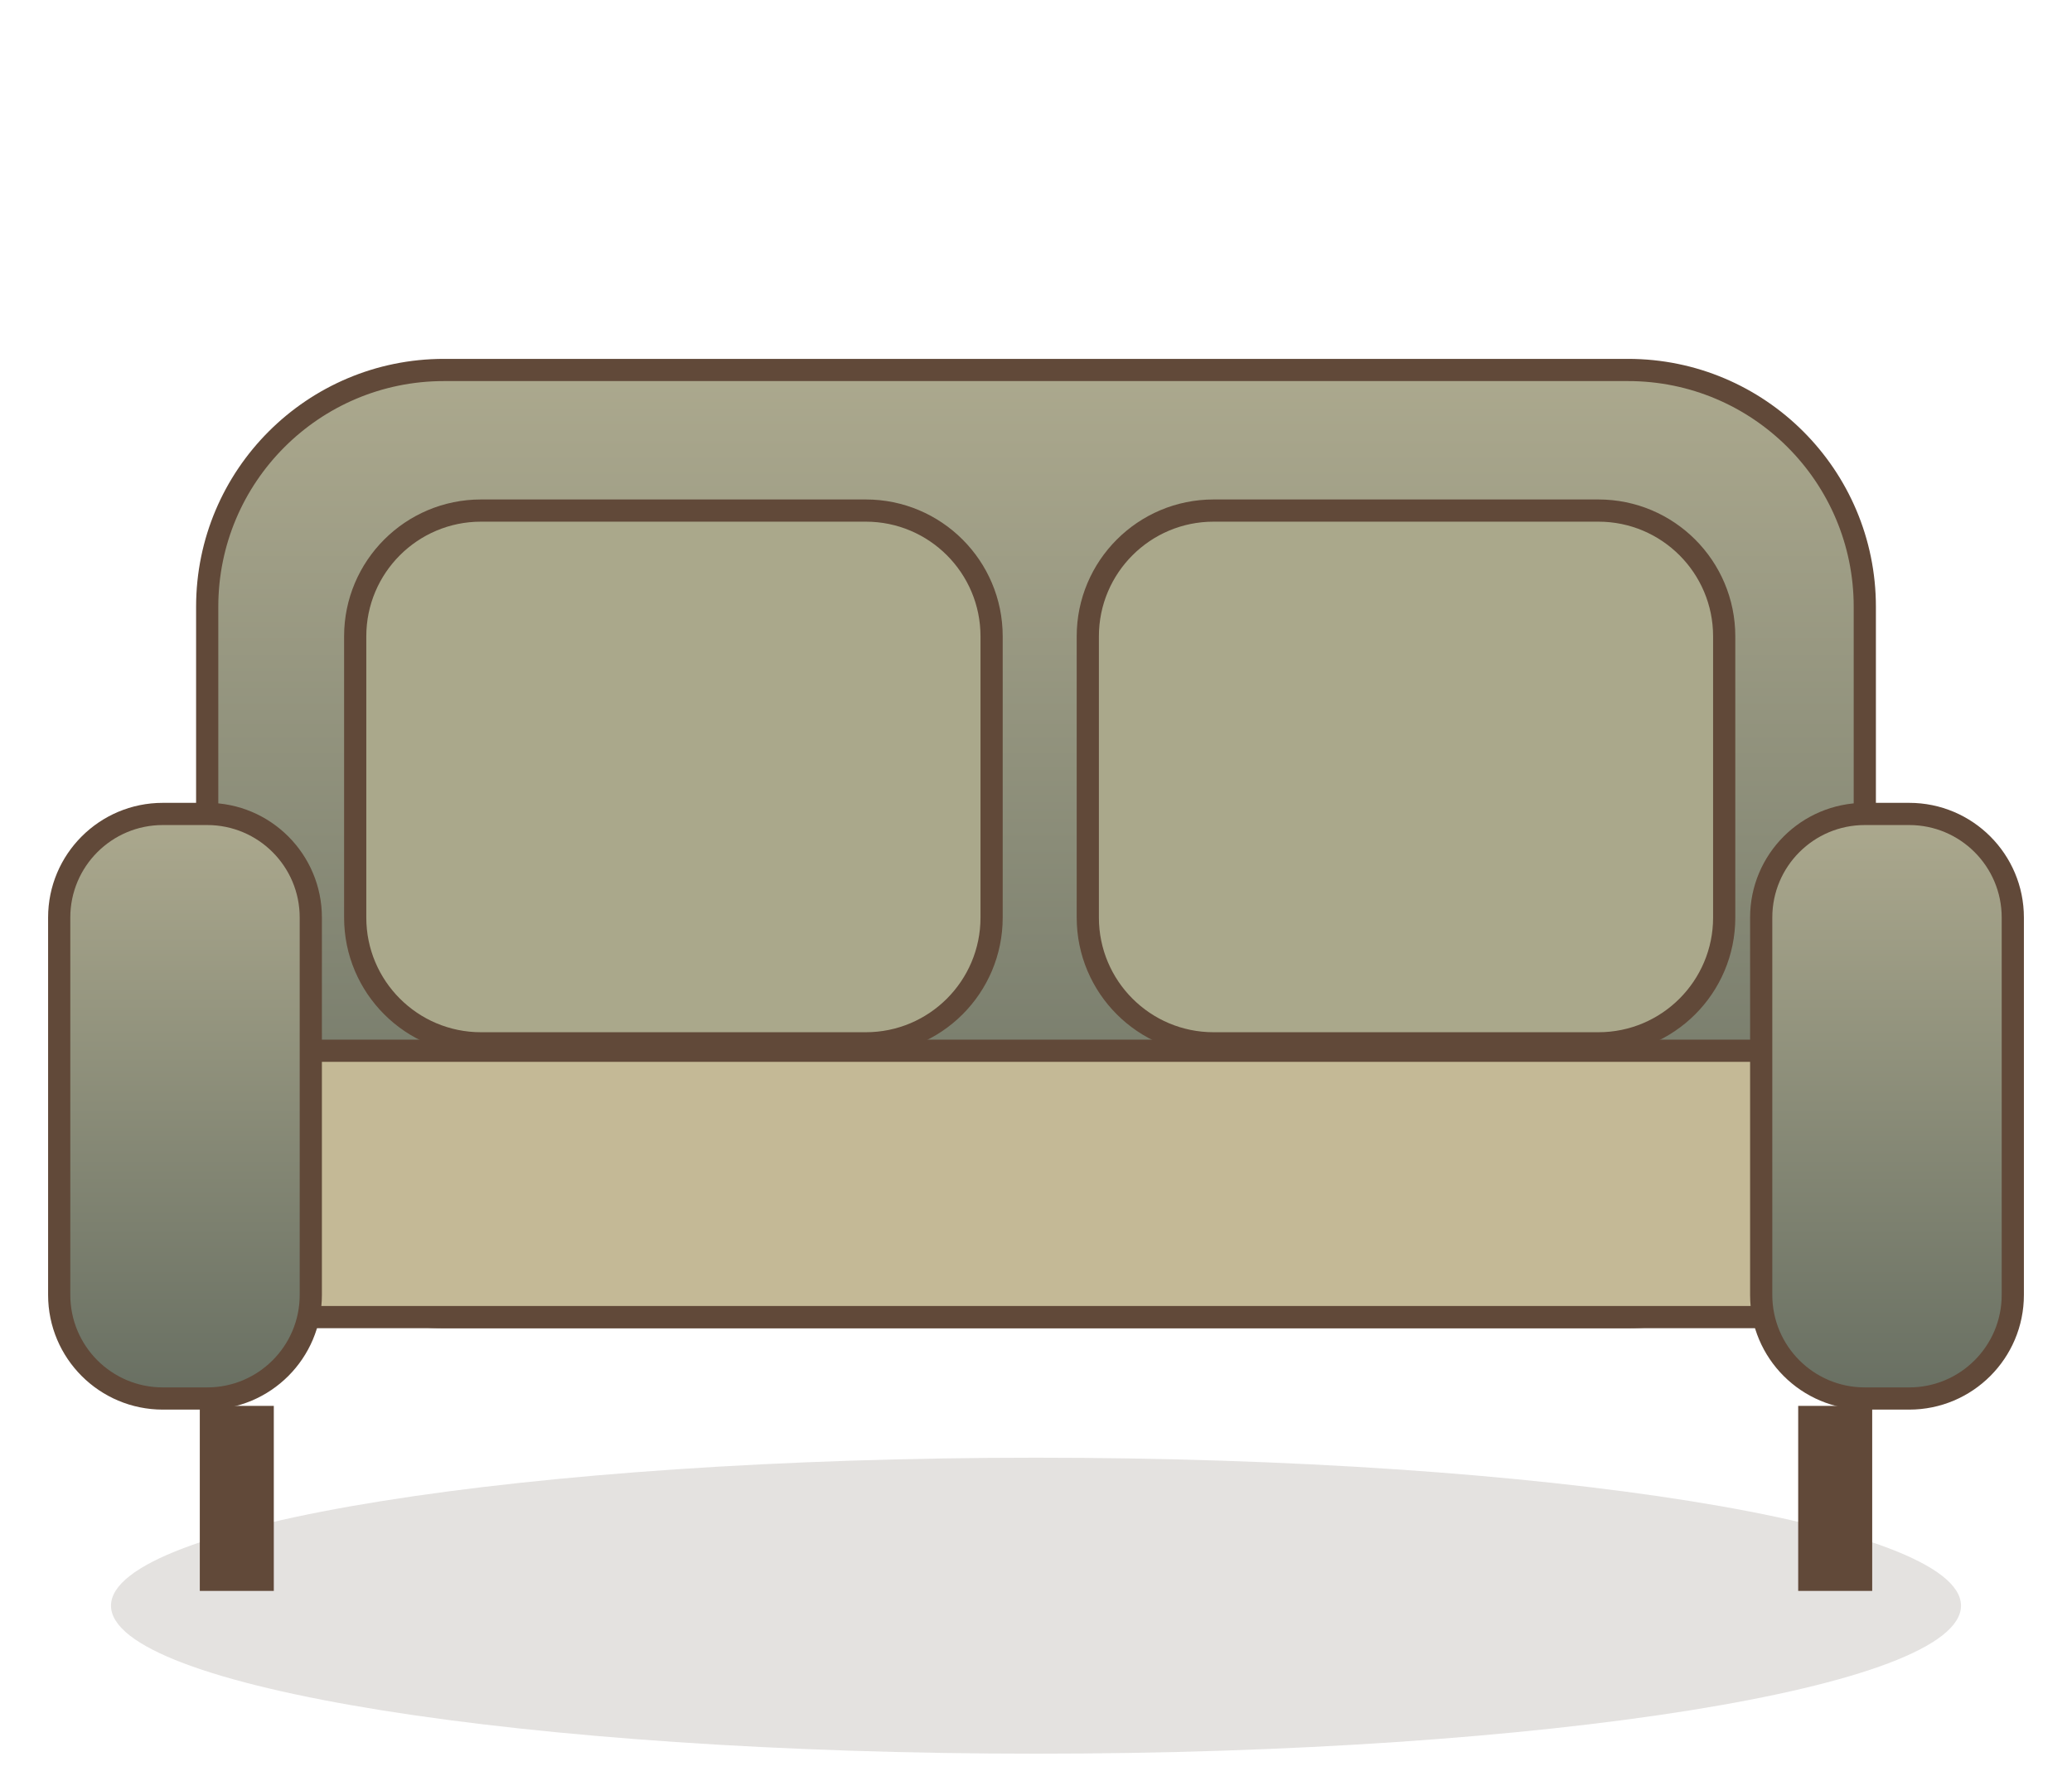
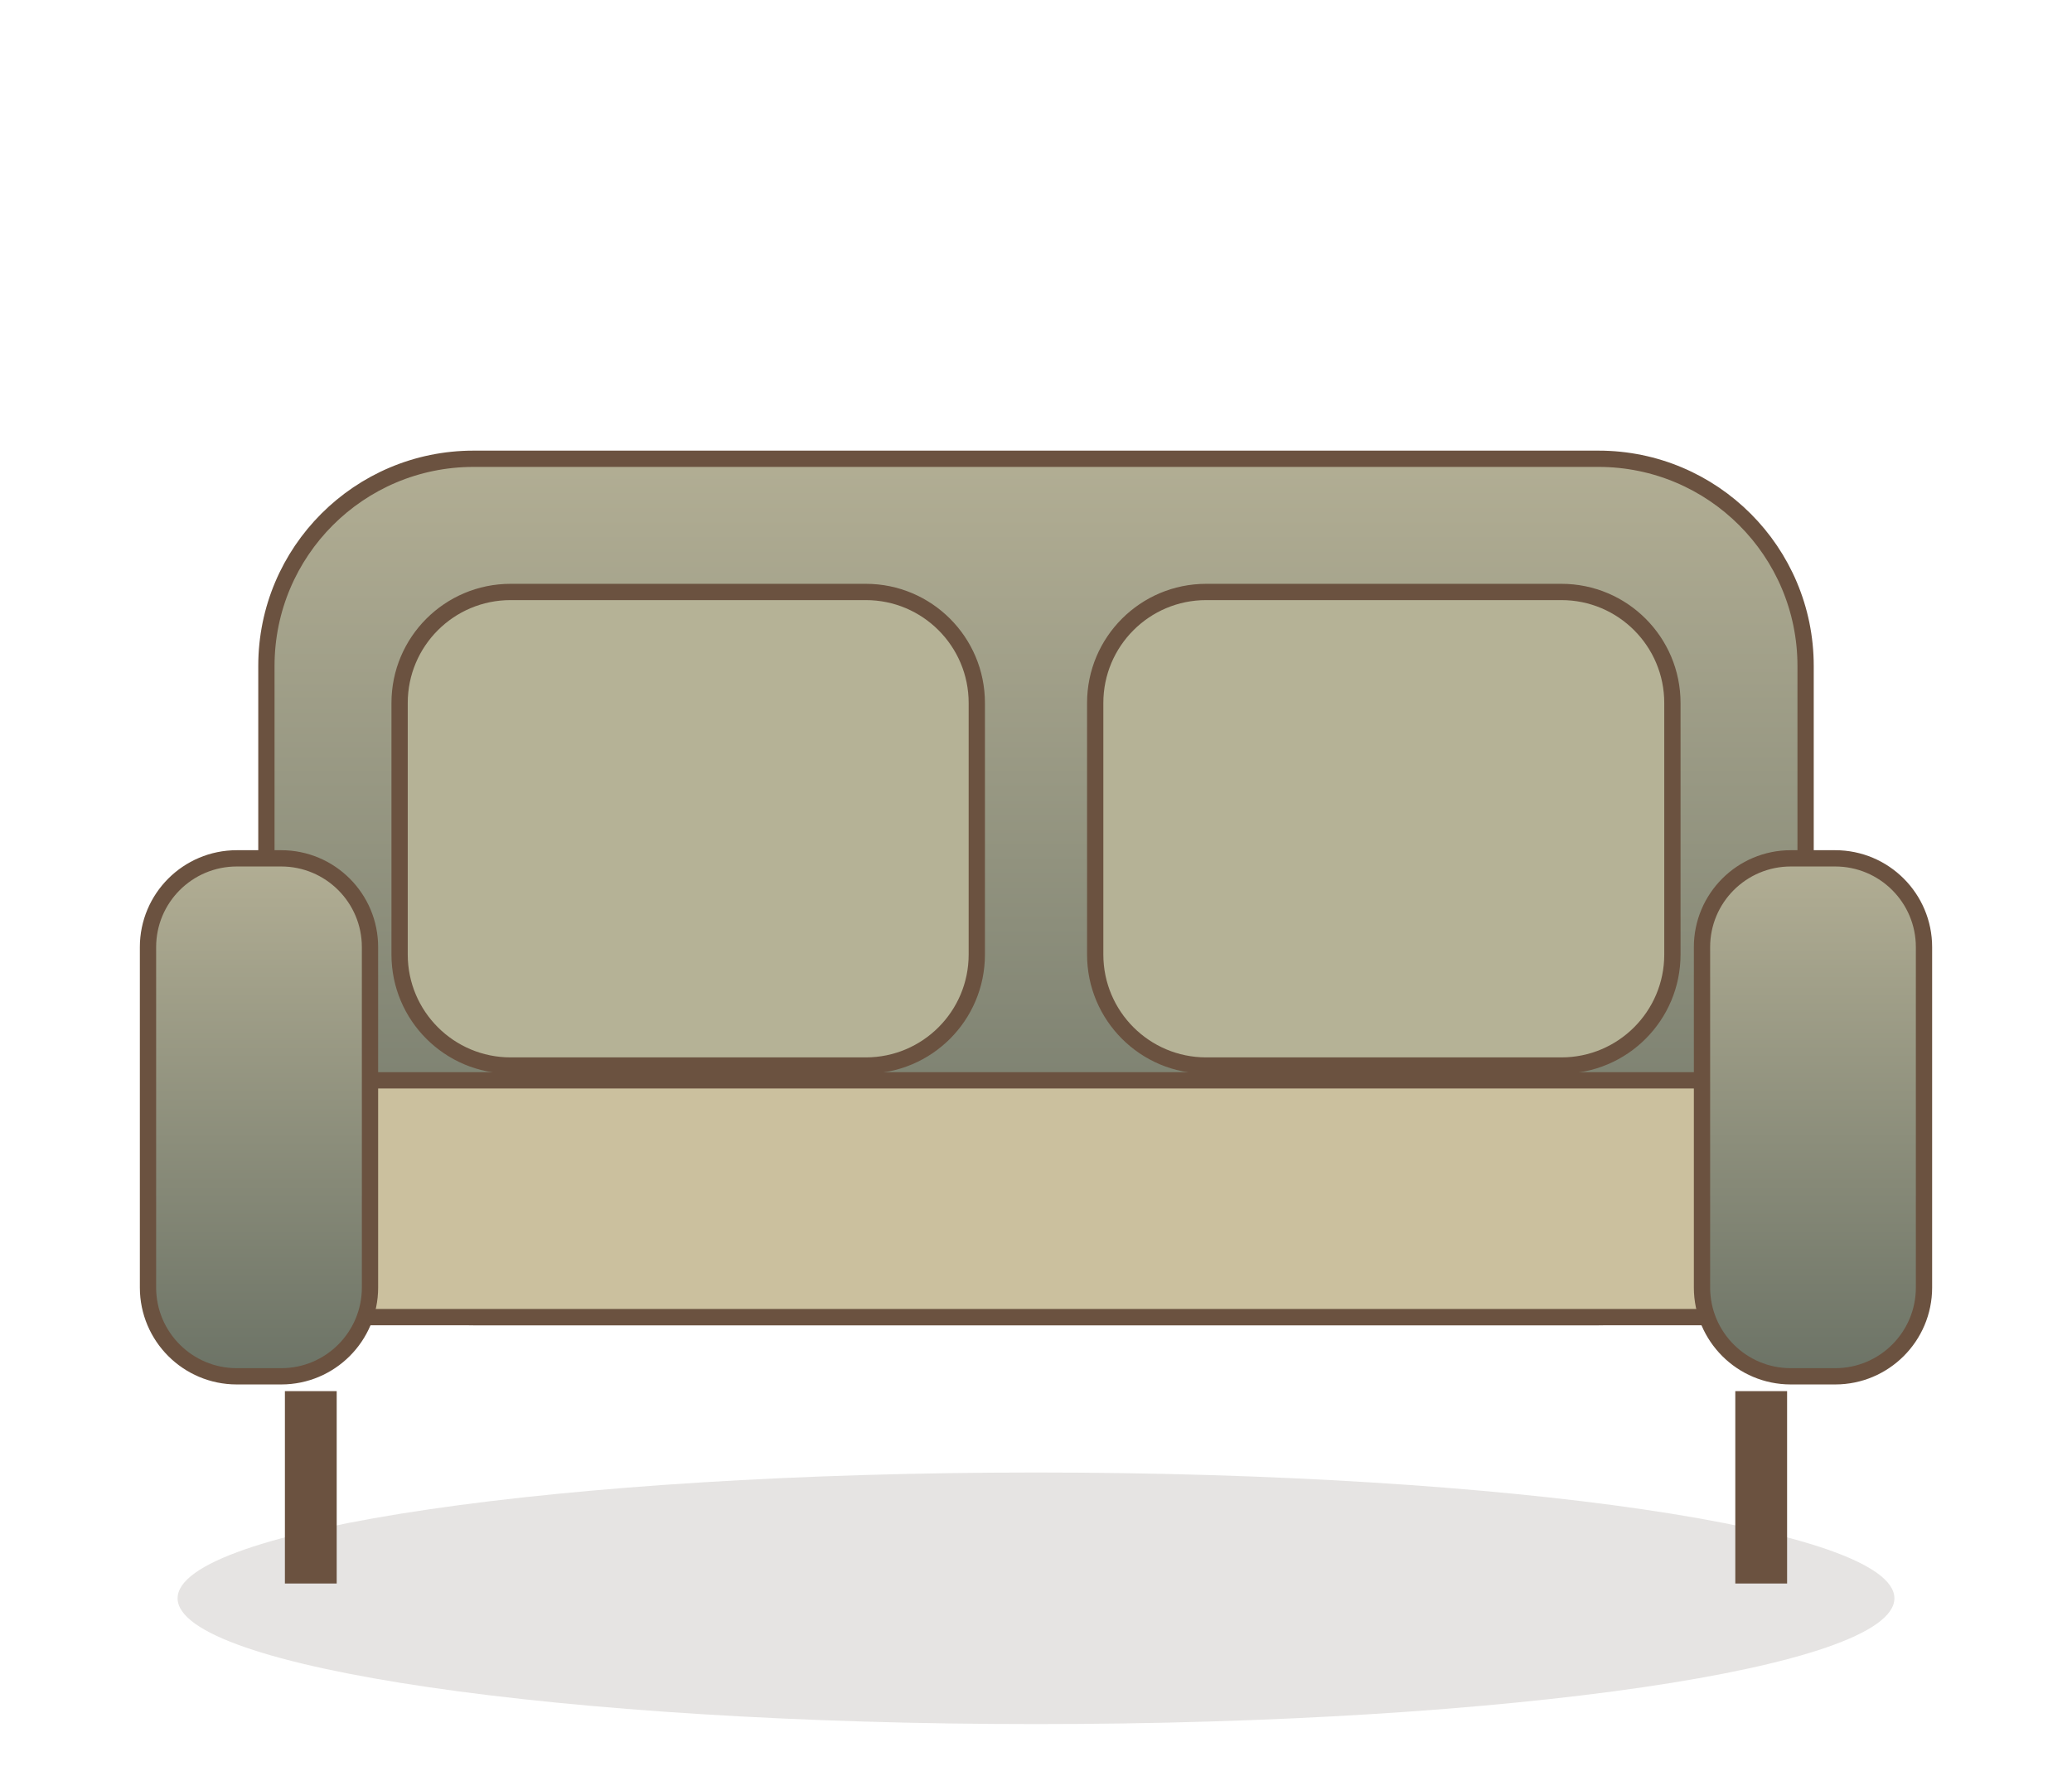
<svg xmlns="http://www.w3.org/2000/svg" viewBox="-140 -200 280 240">
  <defs>
    <linearGradient id="wood" x2="0" y2="1">
-       <stop stop-color="#e2b57e" />
-       <stop offset="1" stop-color="#a66c46" />
+       <stop stop-color="#e5ba85" />
+       <stop offset="1" stop-color="#ab724b" />
+     </linearGradient>
+     <linearGradient id="panel" x2="0" y2="1">
+       <stop stop-color="#9c6946" />
+       <stop offset="1" stop-color="#7d5236" />
    </linearGradient>
    <linearGradient id="screen" x2="0.8" y2="1">
-       <stop stop-color="#243c49" />
-       <stop offset="1" stop-color="#496679" />
+       <stop stop-color="#273e4b" />
+       <stop offset="1" stop-color="#4b697c" />
    </linearGradient>
    <linearGradient id="cloth" x2="0" y2="1">
-       <stop stop-color="#aca98e" />
-       <stop offset="1" stop-color="#686f62" />
+       <stop stop-color="#b2ae94" />
+       <stop offset="1" stop-color="#6c7366" />
    </linearGradient>
  </defs>
-   <g stroke="#614939" stroke-width="3" stroke-linejoin="round">
-     <ellipse cy="17" rx="125" ry="20" fill="#483b31" opacity=".15" stroke="none" />
-     <rect x="-112" y="-150" width="224" height="128" rx="32" fill="url(#cloth)" />
-     <rect x="-92" y="-131" width="86" height="72" rx="17" fill="#aaa88b" />
-     <rect x="7" y="-131" width="86" height="72" rx="17" fill="#aaa88b" />
-     <path d="M-102 -58H102L115 -22H-115Z" fill="#c4b996" />
-     <rect x="-132" y="-90" width="34" height="79" rx="14" fill="url(#cloth)" />
-     <rect x="98" y="-90" width="34" height="79" rx="14" fill="url(#cloth)" />
-     <path d="M-108 -10V15M108 -10V15" stroke-width="10" />
+   <g stroke="#6b5240" stroke-width="2.2" stroke-linejoin="round">
+     <ellipse cy="16" rx="116" ry="17" fill="#483b31" opacity=".14" stroke="none" />
+     <rect x="-104" y="-138" width="208" height="116" rx="28" fill="url(#cloth)" />
+     <rect x="-86" y="-120" width="78" height="64" rx="15" fill="#b5b296" />
+     <rect x="8" y="-120" width="78" height="64" rx="15" fill="#b5b296" />
+     <path d="M-94 -54H94L106 -22H-106Z" fill="#cbc09e" />
+     <rect x="-120" y="-84" width="30" height="70" rx="12" fill="url(#cloth)" />
+     <rect x="90" y="-84" width="30" height="70" rx="12" fill="url(#cloth)" />
+     <path d="M-98 -12V14M98 -12V14" stroke-width="7" />
  </g>
</svg>
